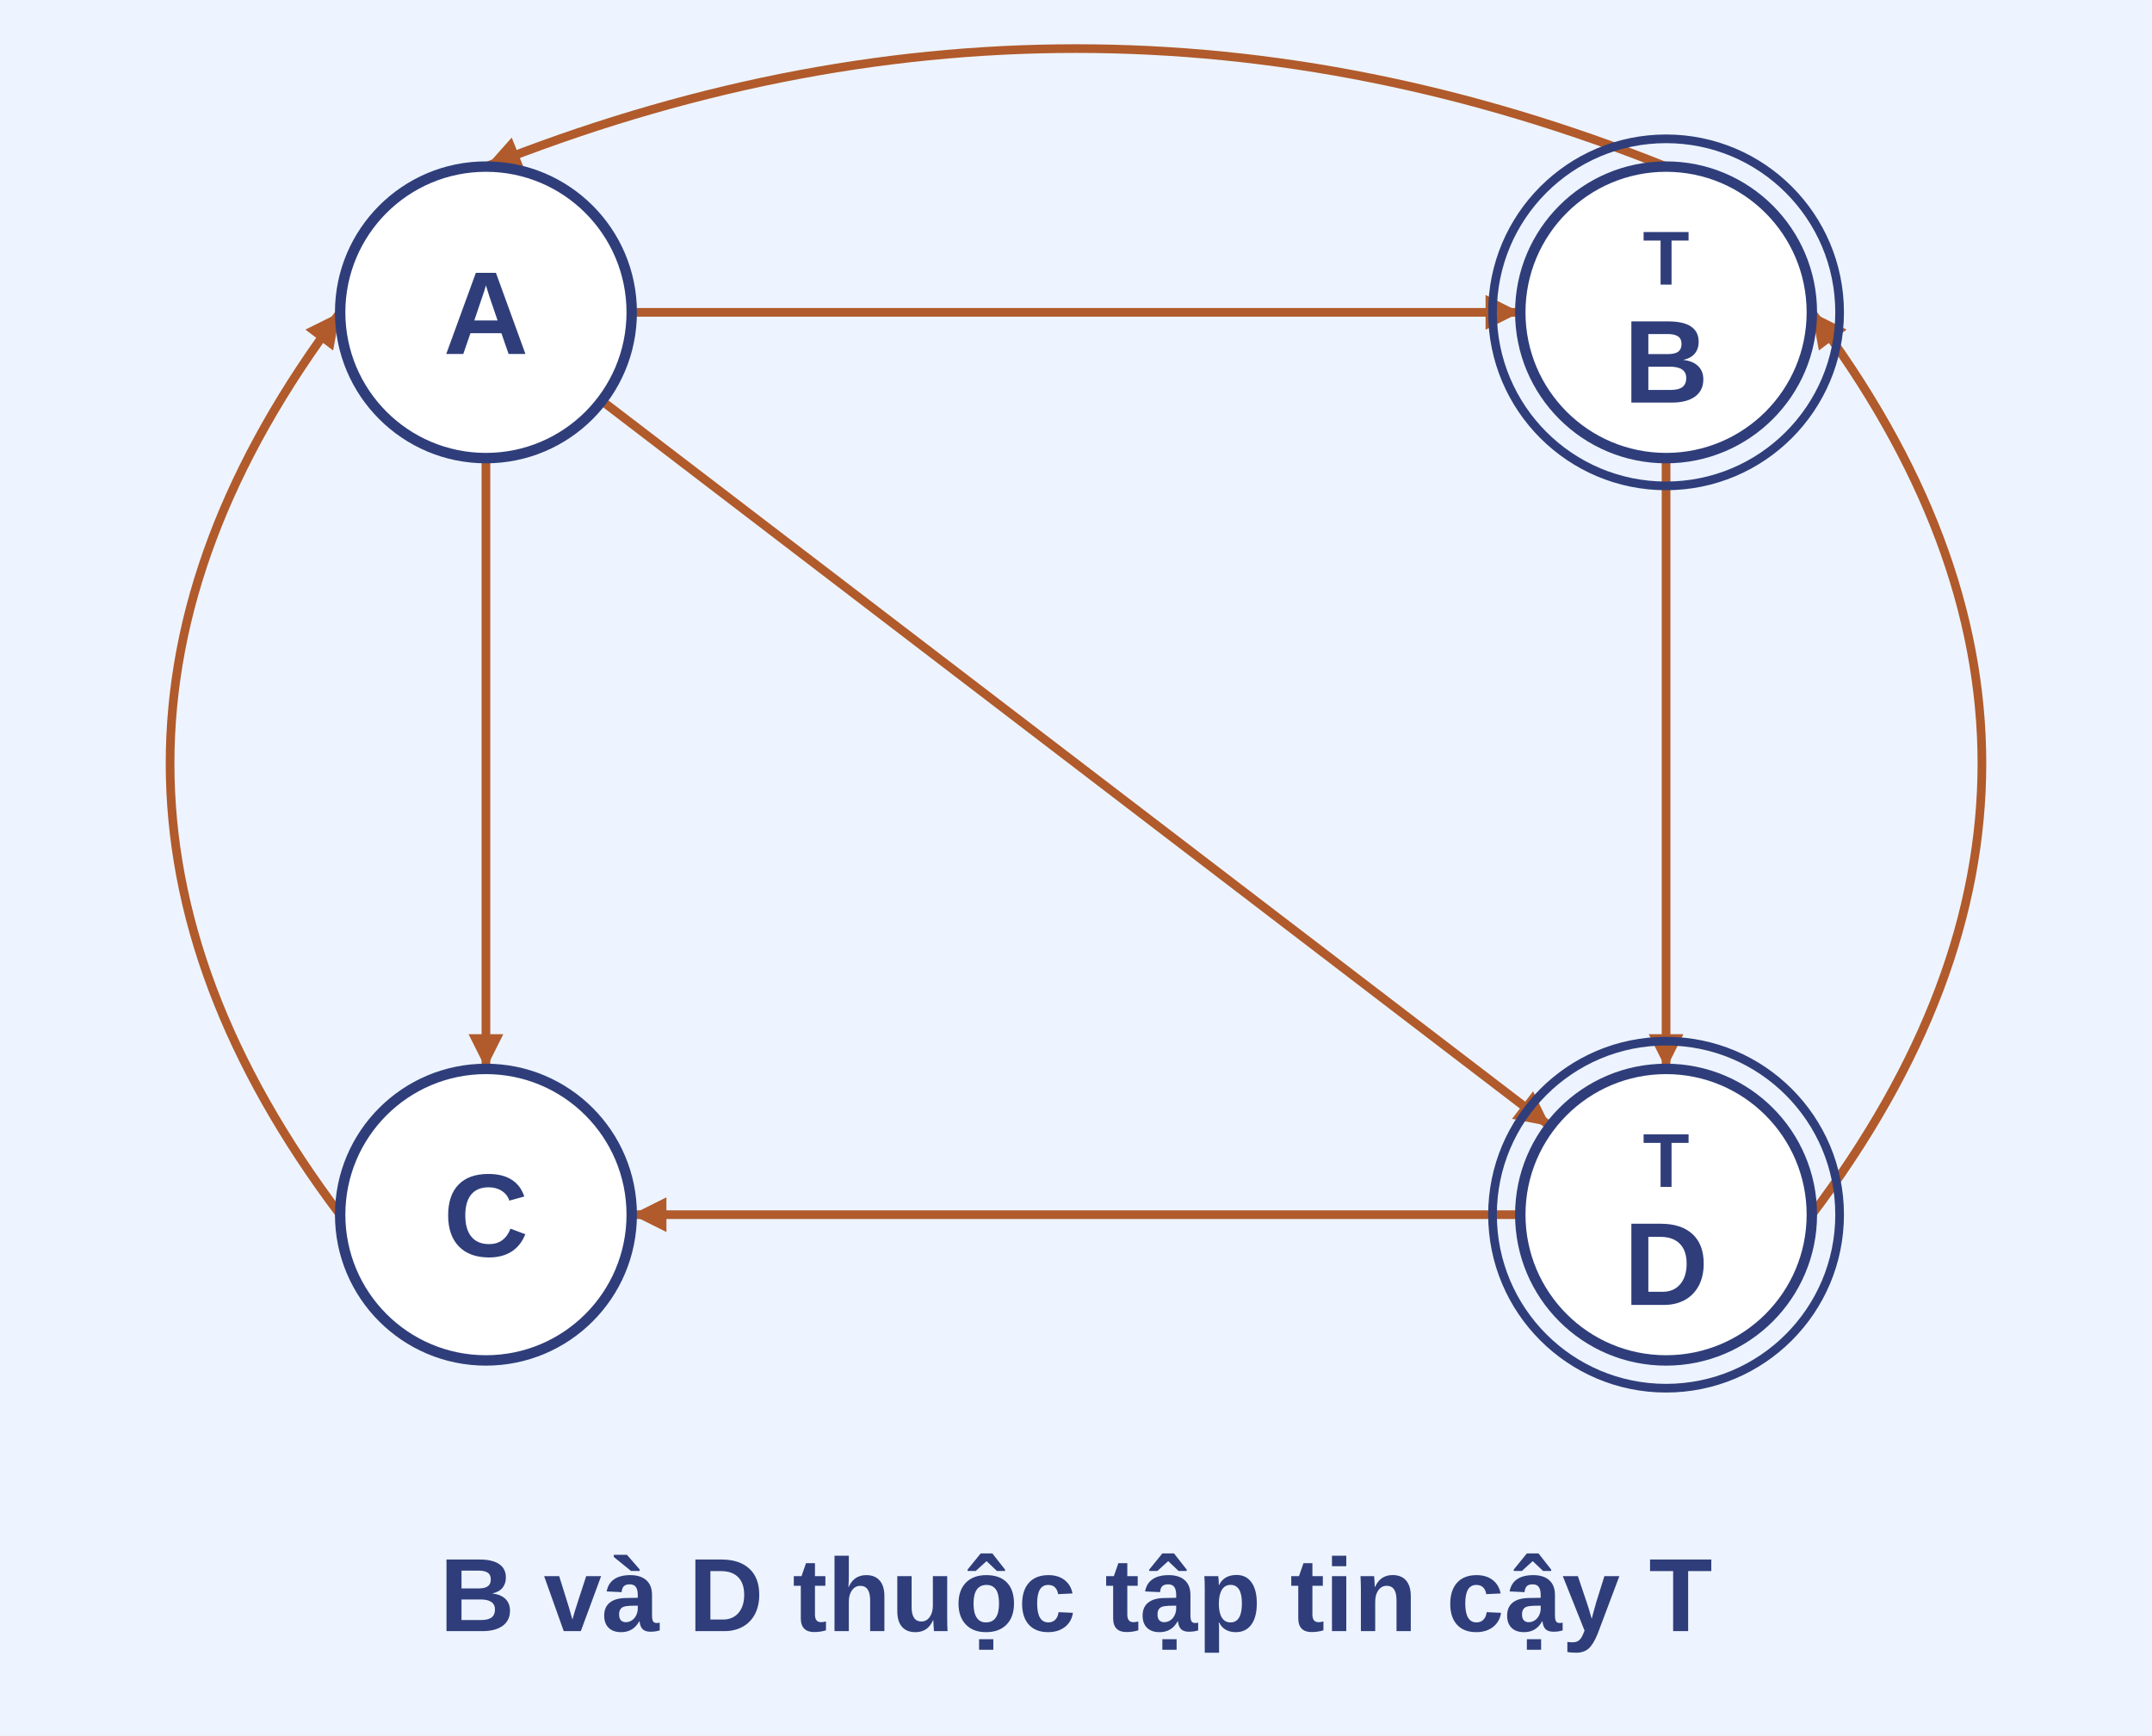
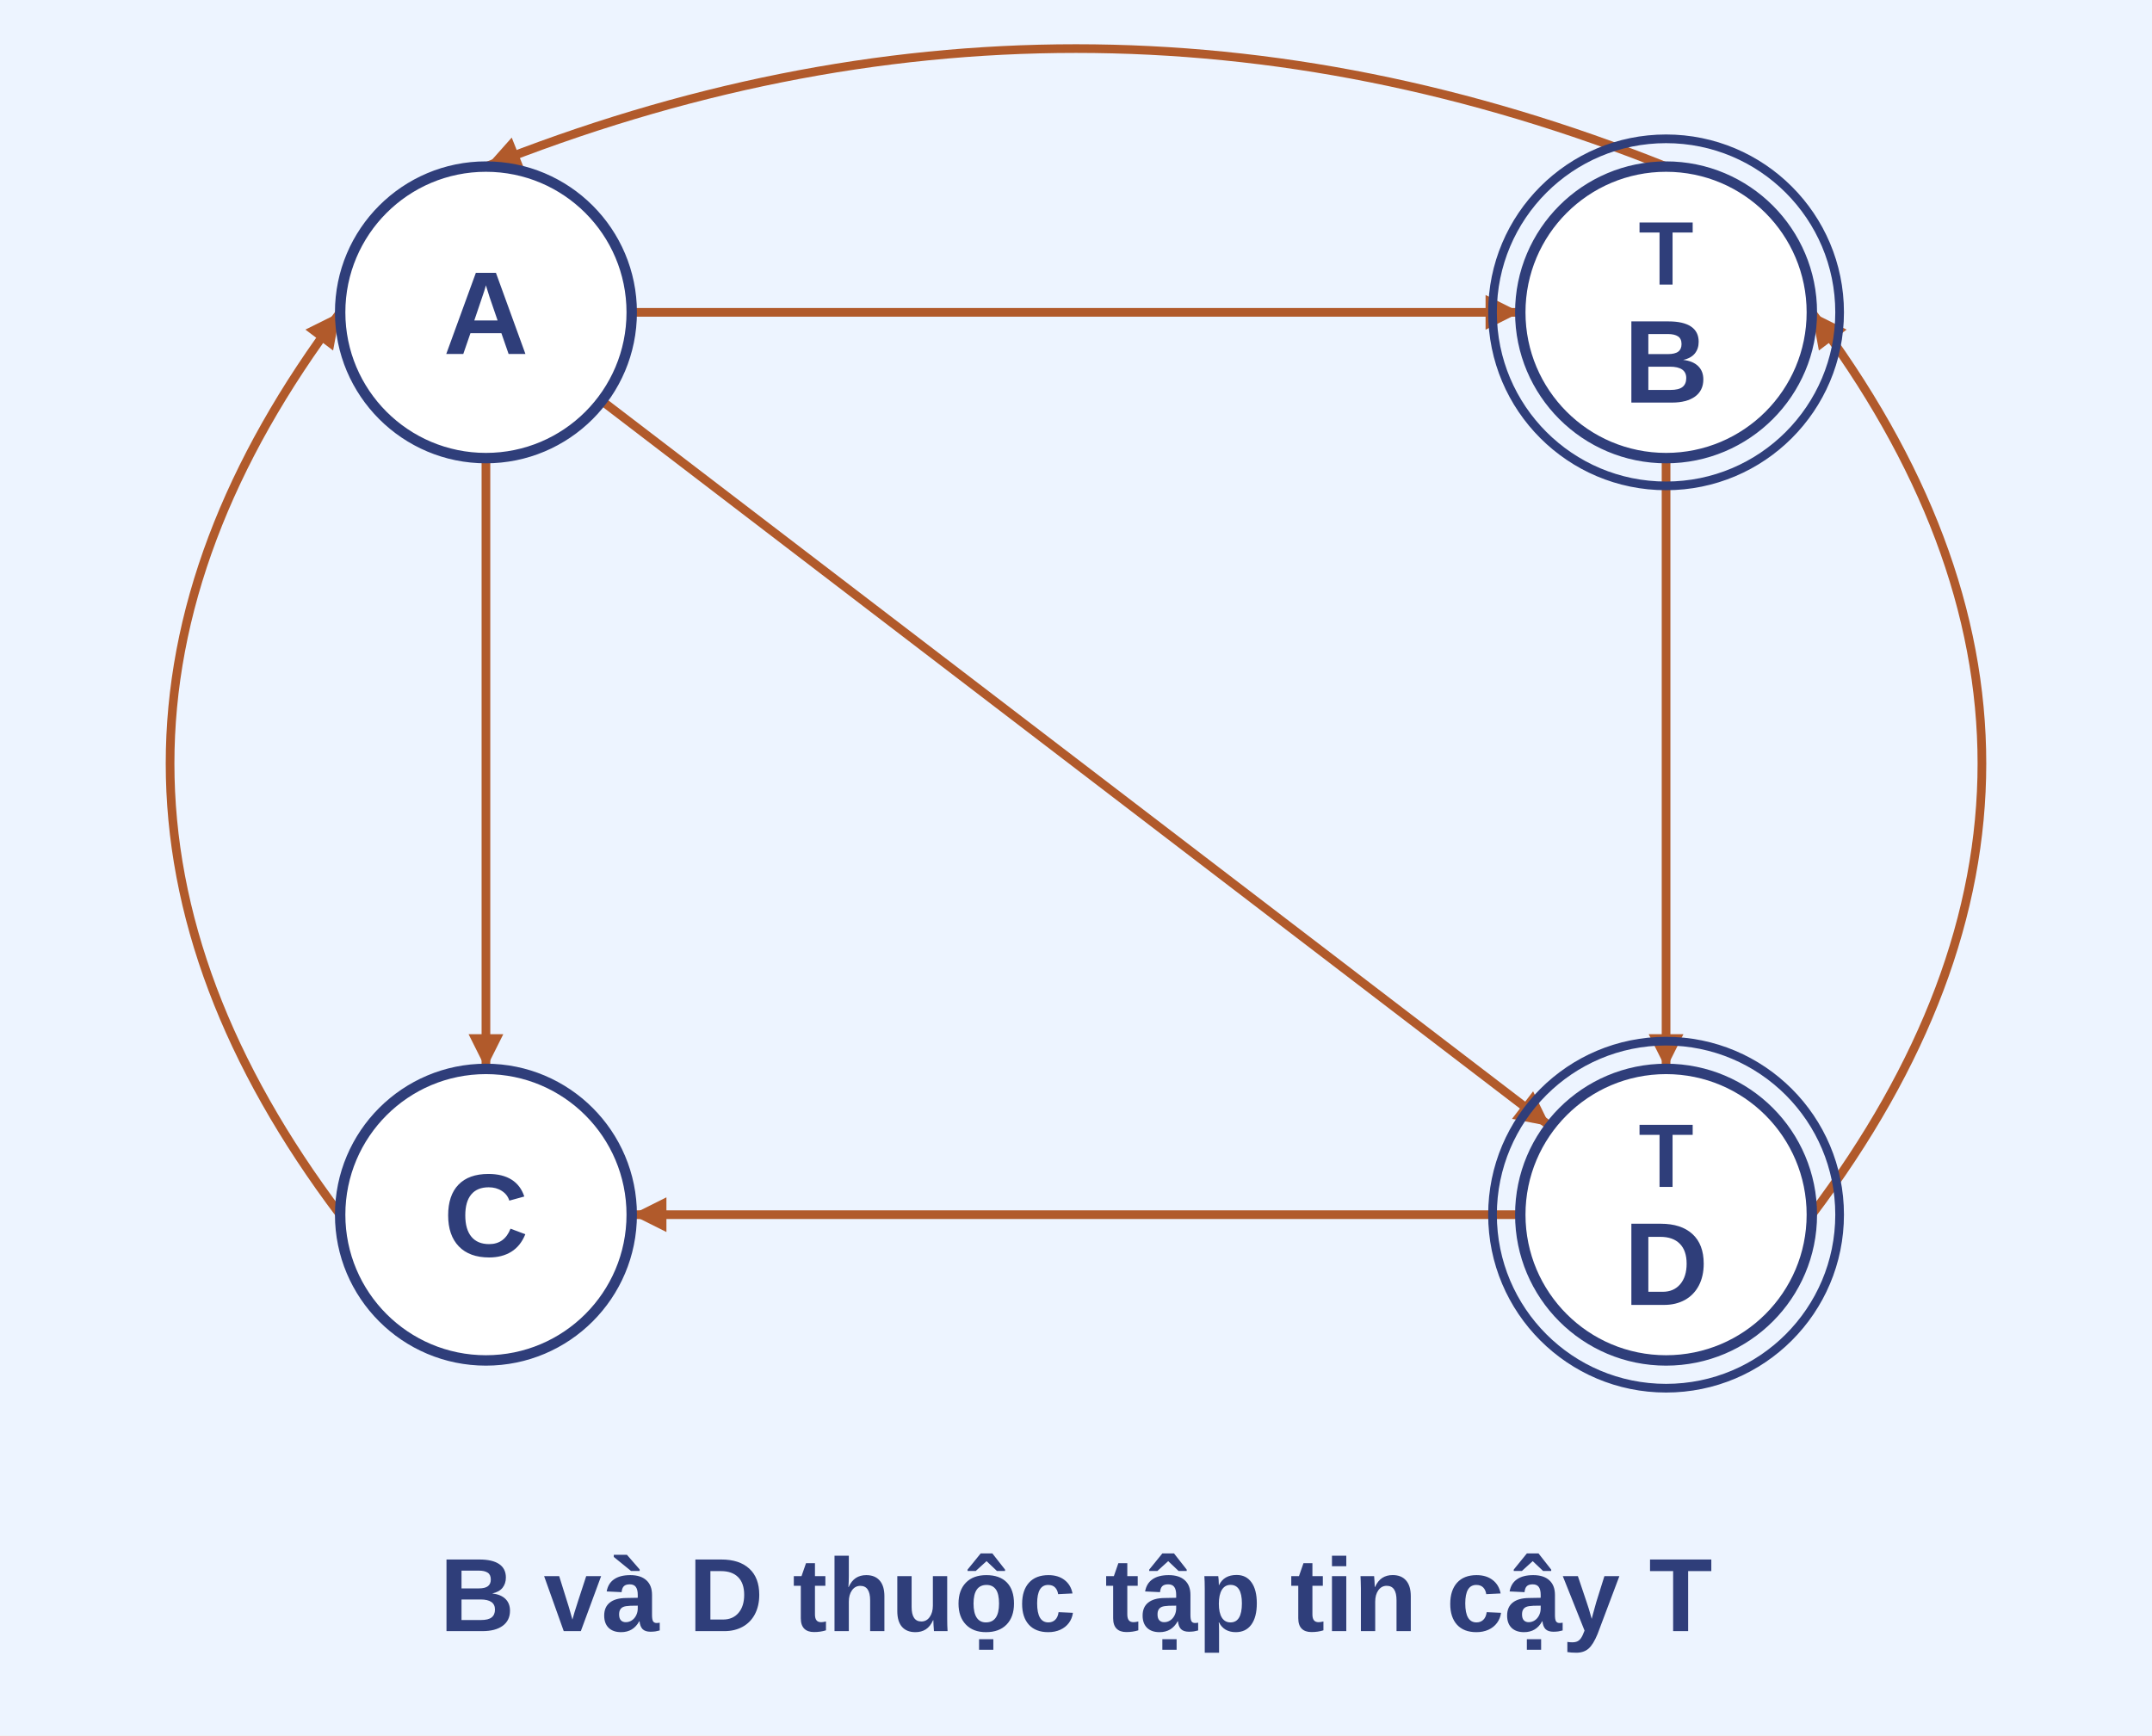
<svg xmlns="http://www.w3.org/2000/svg" viewBox="0 0 620 500" width="620" height="500" role="img" aria-labelledby="h515-t h515-d">
  <defs>
    <marker id="h515-arw" markerUnits="userSpaceOnUse" markerWidth="12" markerHeight="12" refX="10" refY="5" orient="auto">
      <path d="M0,0 L10,5 L0,10 Z" fill="#B15A2B" />
    </marker>
  </defs>
  <rect x="0" y="0" width="620" height="500" fill="#edf4ff" />
  <path d="M 182,90 L 438,90" fill="none" stroke="#B15A2B" stroke-width="2.5" marker-end="url(#h515-arw)" data-source="A" data-target="B" />
  <path d="M 480,48 Q 310,-20 140,48" fill="none" stroke="#B15A2B" stroke-width="2.5" marker-end="url(#h515-arw)" data-source="B" data-target="A" />
  <path d="M 140,132 L 140,308" fill="none" stroke="#B15A2B" stroke-width="2.5" marker-end="url(#h515-arw)" data-source="A" data-target="C" />
  <path d="M 98,350 Q 0,220 98,90" fill="none" stroke="#B15A2B" stroke-width="2.5" marker-end="url(#h515-arw)" data-source="C" data-target="A" />
  <path d="M 480,132 L 480,308" fill="none" stroke="#B15A2B" stroke-width="2.5" marker-end="url(#h515-arw)" data-source="B" data-target="D" />
  <path d="M 522,350 Q 620,220 522,90" fill="none" stroke="#B15A2B" stroke-width="2.5" marker-end="url(#h515-arw)" data-source="D" data-target="B" />
  <path d="M 173.4,115.5 L 446.6,324.5" fill="none" stroke="#B15A2B" stroke-width="2.5" marker-end="url(#h515-arw)" data-source="A" data-target="D" />
  <path d="M 438,350 L 182,350" fill="none" stroke="#B15A2B" stroke-width="2.5" marker-end="url(#h515-arw)" data-source="D" data-target="C" />
  <circle cx="140" cy="90" r="42" fill="#ffffff" stroke="#2F3E7A" stroke-width="3" />
  <text x="140" y="102" font-family="Arial, sans-serif" font-size="34" fill="#2F3E7A" font-weight="bold" text-anchor="middle">A</text>
  <circle cx="140" cy="350" r="42" fill="#ffffff" stroke="#2F3E7A" stroke-width="3" />
  <text x="140" y="362" font-family="Arial, sans-serif" font-size="34" fill="#2F3E7A" font-weight="bold" text-anchor="middle">C</text>
  <circle cx="480" cy="90" r="50" fill="none" stroke="#2F3E7A" stroke-width="2.5" />
  <circle cx="480" cy="90" r="42" fill="#ffffff" stroke="#2F3E7A" stroke-width="3" />
  <text x="480" y="102" font-family="Arial, sans-serif" font-size="34" fill="#2F3E7A" font-weight="bold" text-anchor="middle" />
-   <text x="480" y="82" font-family="Arial, sans-serif" font-size="22" fill="#2F3E7A" font-weight="bold" text-anchor="middle">T</text>
+   <text x="480" y="82" font-family="Arial, sans-serif" font-size="26" fill="#2F3E7A" font-weight="bold" text-anchor="middle">T</text>
  <text x="480" y="116" font-family="Arial, sans-serif" font-size="34" fill="#2F3E7A" font-weight="bold" text-anchor="middle">B</text>
  <circle cx="480" cy="350" r="50" fill="none" stroke="#2F3E7A" stroke-width="2.5" />
  <circle cx="480" cy="350" r="42" fill="#ffffff" stroke="#2F3E7A" stroke-width="3" />
  <text x="480" y="362" font-family="Arial, sans-serif" font-size="34" fill="#2F3E7A" font-weight="bold" text-anchor="middle" />
-   <text x="480" y="342" font-family="Arial, sans-serif" font-size="22" fill="#2F3E7A" font-weight="bold" text-anchor="middle">T</text>
+   <text x="480" y="342" font-family="Arial, sans-serif" font-size="26" fill="#2F3E7A" font-weight="bold" text-anchor="middle">T</text>
  <text x="480" y="376" font-family="Arial, sans-serif" font-size="34" fill="#2F3E7A" font-weight="bold" text-anchor="middle">D</text>
  <text x="310" y="470" font-family="Arial, sans-serif" font-size="30" fill="#2F3E7A" font-weight="bold" text-anchor="middle">B và D thuộc tập tin cậy T</text>
</svg>
